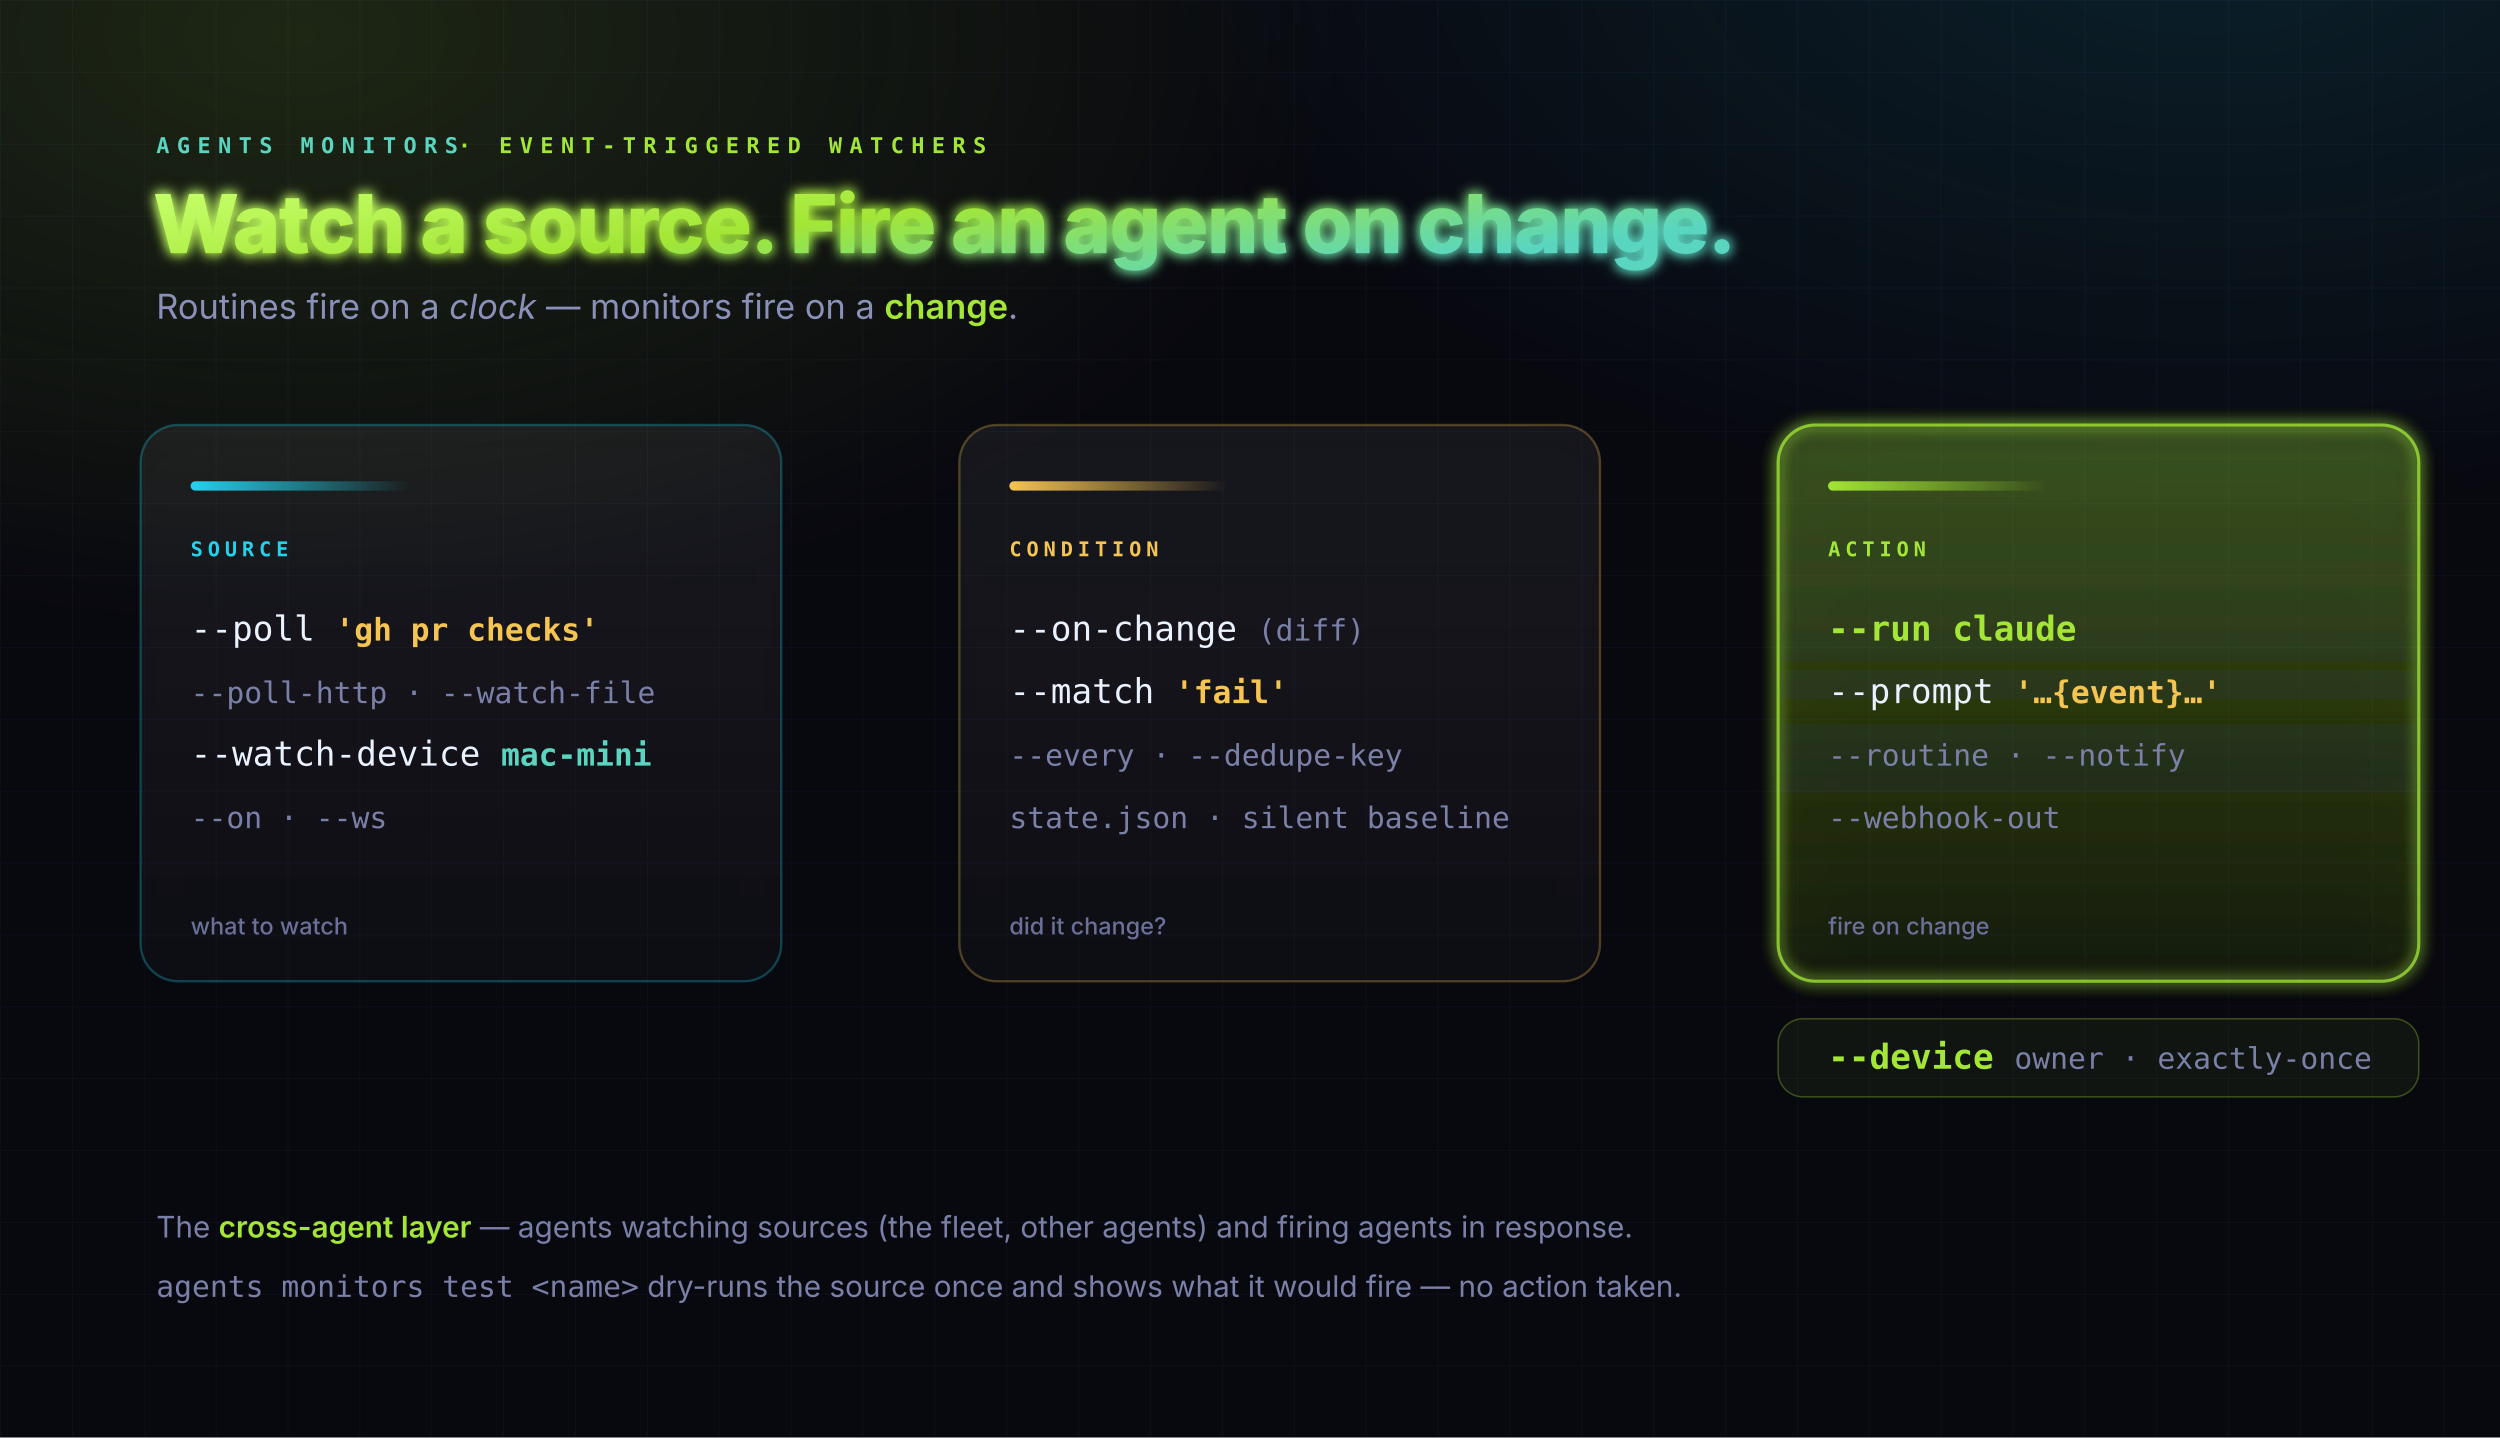
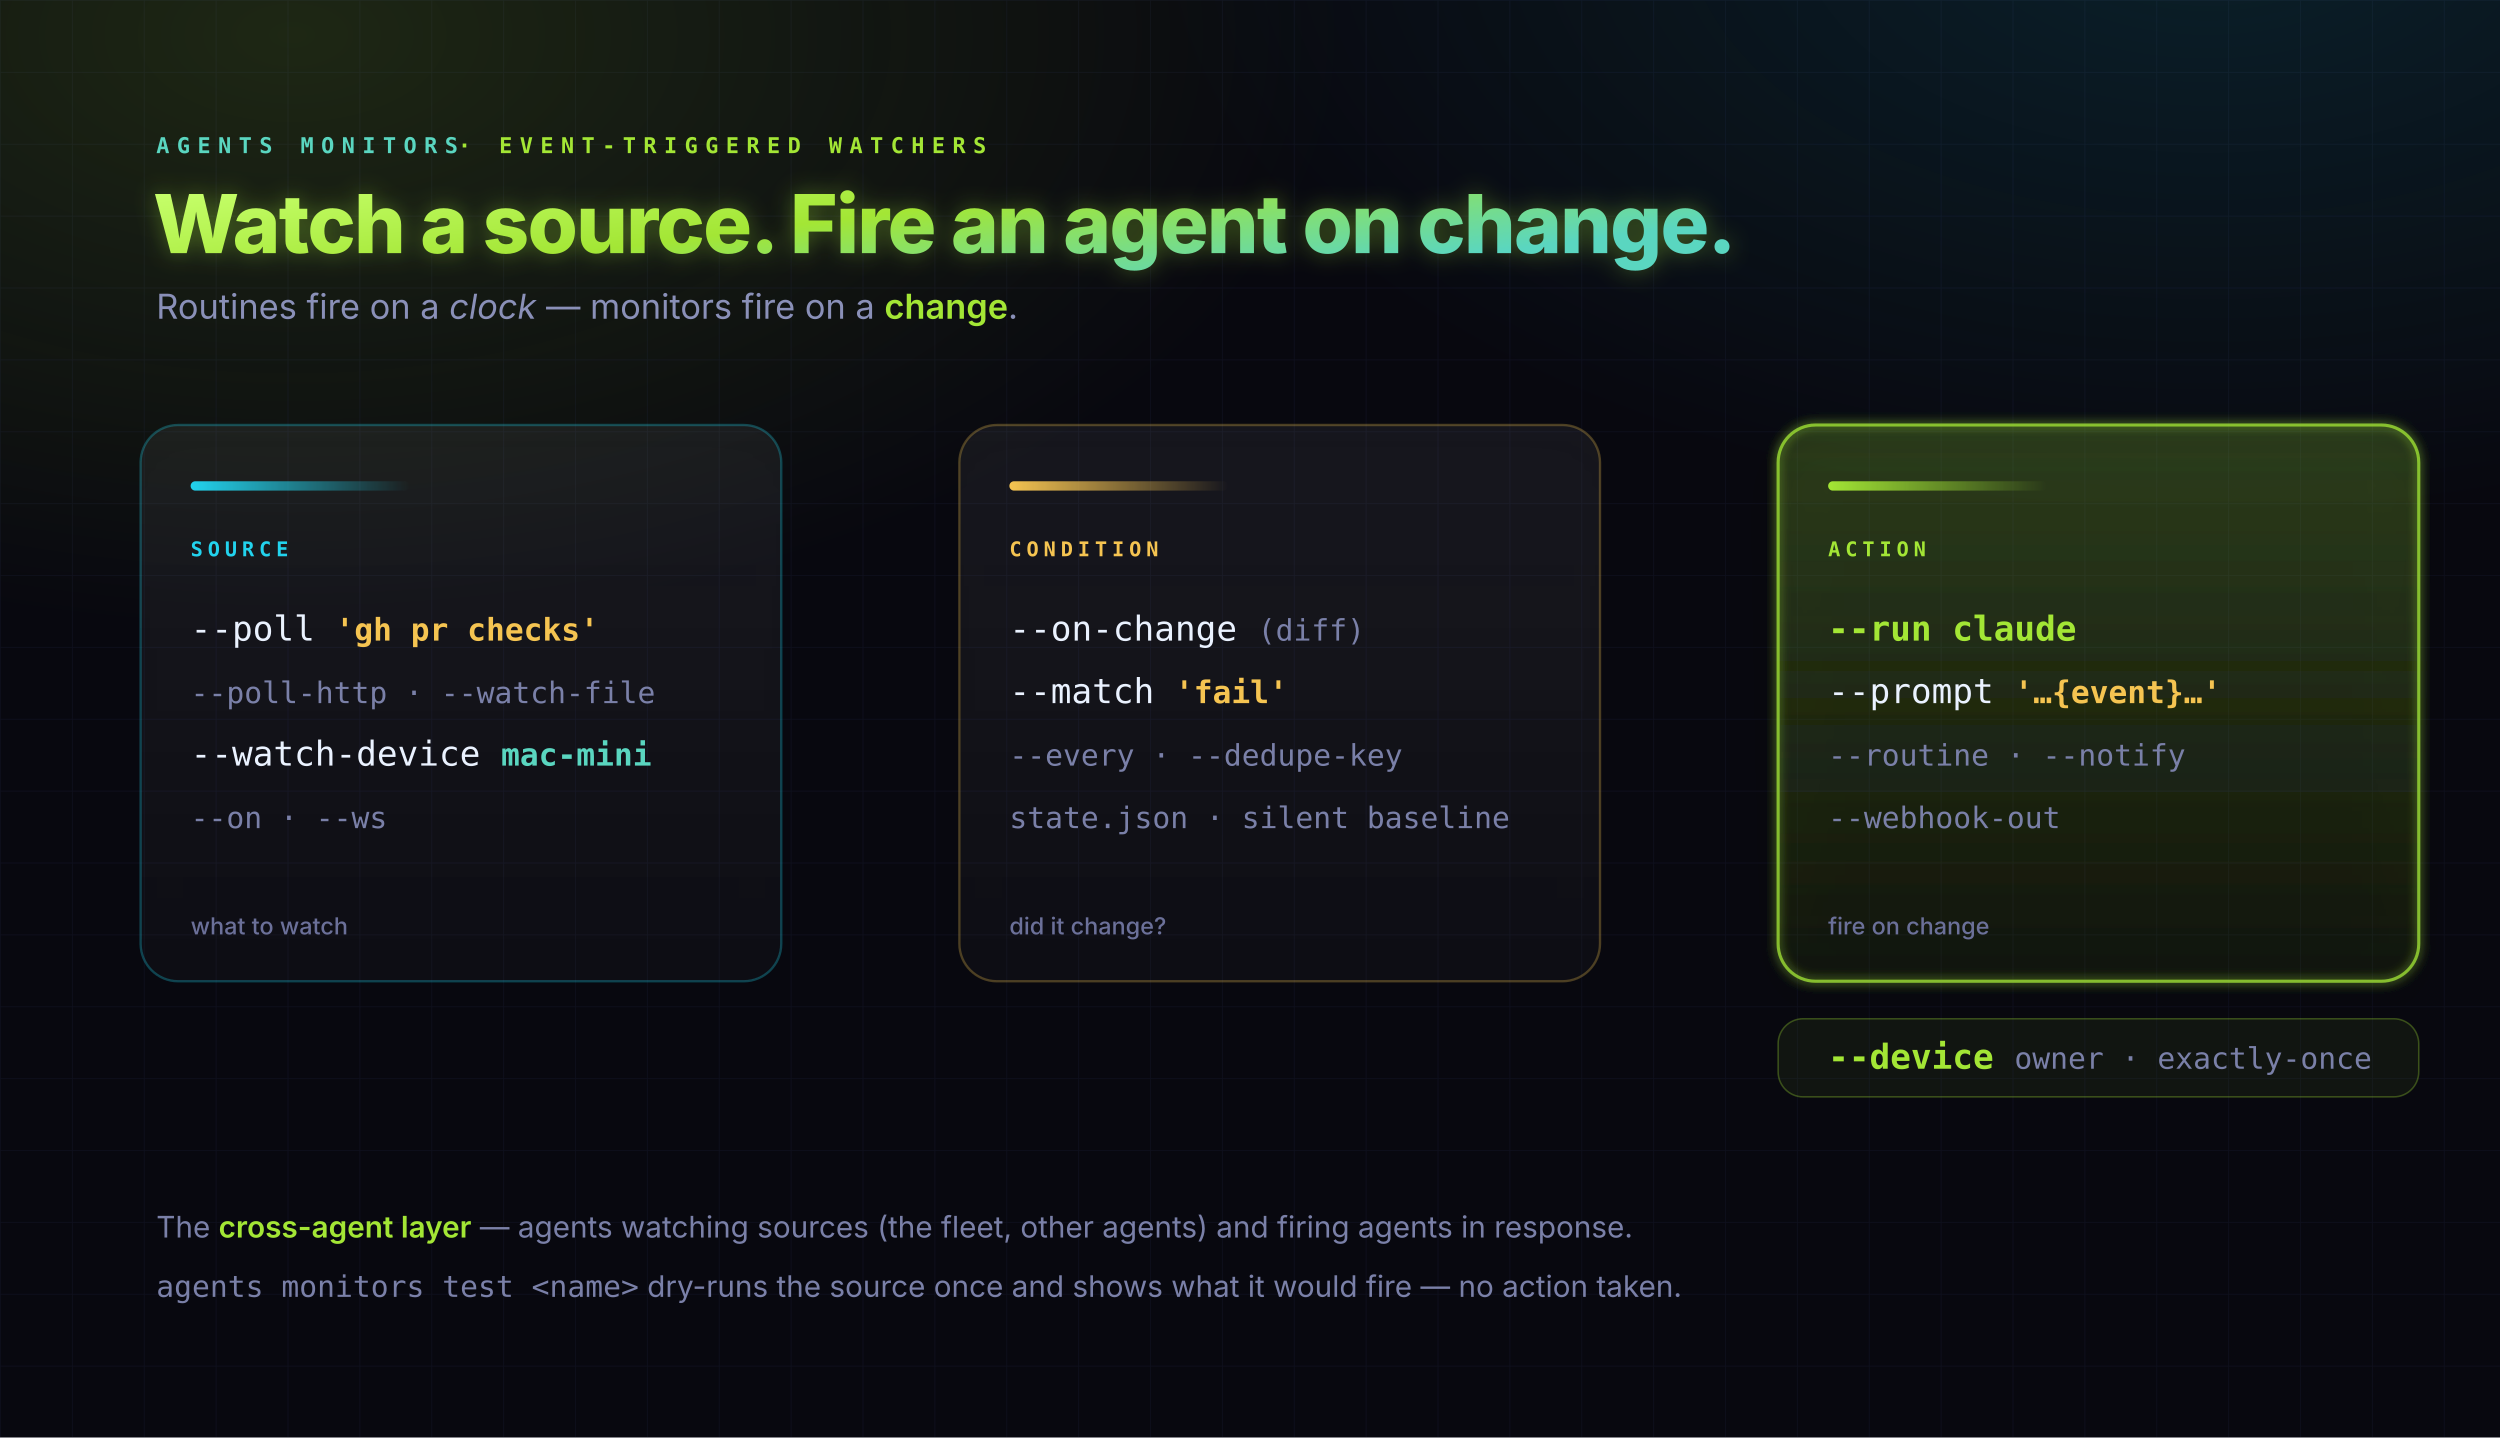
<svg xmlns="http://www.w3.org/2000/svg" viewBox="0 0 1600 920" role="img" aria-label="agents monitors: a watched source (poll a command, an HTTP endpoint, a file, or a fleet device) flows into a condition (changed? matched? deduped by a native state store) that fires an action — run an agent with the event in its prompt, kick a routine, or notify. Pin the owner device for exactly-once. Routines fire on a clock; monitors fire on a change.">
  <defs>
    <radialGradient id="glowLime" cx="12%" cy="2%" r="70%">
      <stop offset="0%" stop-color="#a3e635" stop-opacity="0.14" />
      <stop offset="60%" stop-color="#a3e635" stop-opacity="0" />
    </radialGradient>
    <radialGradient id="glowCyan" cx="88%" cy="-6%" r="70%">
      <stop offset="0%" stop-color="#22d3ee" stop-opacity="0.12" />
      <stop offset="60%" stop-color="#22d3ee" stop-opacity="0" />
    </radialGradient>
    <pattern id="grid" width="46" height="46" patternUnits="userSpaceOnUse">
      <path d="M 46 0 L 0 0 0 46" fill="none" stroke="#6b8dff" stroke-opacity="0.06" stroke-width="1" />
    </pattern>
    <linearGradient id="title" x1="0" y1="0" x2="1" y2="0.4">
      <stop offset="0%" stop-color="#c6ff6b" />
      <stop offset="50%" stop-color="#a3e635" />
      <stop offset="100%" stop-color="#5ad6c0" />
    </linearGradient>
    <linearGradient id="glass" x1="0" y1="0" x2="0" y2="1">
      <stop offset="0%" stop-color="#ffffff" stop-opacity="0.05" />
      <stop offset="100%" stop-color="#ffffff" stop-opacity="0.015" />
    </linearGradient>
    <linearGradient id="glassLime" x1="0" y1="0" x2="0" y2="1">
      <stop offset="0%" stop-color="#a3e635" stop-opacity="0.10" />
      <stop offset="100%" stop-color="#a3e635" stop-opacity="0.02" />
    </linearGradient>
    <linearGradient id="barCyan" x1="0" y1="0" x2="1" y2="0">
      <stop offset="0%" stop-color="#22d3ee" />
      <stop offset="100%" stop-color="#22d3ee" stop-opacity="0" />
    </linearGradient>
    <linearGradient id="barAmber" x1="0" y1="0" x2="1" y2="0">
      <stop offset="0%" stop-color="#f5c451" />
      <stop offset="100%" stop-color="#f5c451" stop-opacity="0" />
    </linearGradient>
    <linearGradient id="barLime" x1="0" y1="0" x2="1" y2="0">
      <stop offset="0%" stop-color="#a3e635" />
      <stop offset="100%" stop-color="#a3e635" stop-opacity="0" />
    </linearGradient>
    <filter id="soft" x="-20%" y="-20%" width="140%" height="150%">
      <feGaussianBlur stdDeviation="18" result="b" />
      <feOffset dy="14" result="o" />
      <feColorMatrix in="o" type="matrix" values="0 0 0 0 0 0 0 0 0 0 0 0 0 0 0 0 0 0 0.5 0" result="s" />
      <feMerge>
        <feMergeNode in="s" />
        <feMergeNode in="SourceGraphic" />
      </feMerge>
    </filter>
    <filter id="neonLime" x="-60%" y="-60%" width="220%" height="220%">
-       <feGaussianBlur stdDeviation="4" result="b" />
+       <feGaussianBlur stdDeviation="3" result="b" />
      <feMerge>
-         <feMergeNode in="b" />
        <feMergeNode in="b" />
        <feMergeNode in="SourceGraphic" />
      </feMerge>
+     </filter>
+     <filter id="halo" x="-30%" y="-60%" width="160%" height="220%">
+       <feGaussianBlur stdDeviation="7" />
    </filter>
    <marker id="ar" viewBox="0 0 10 10" refX="8" refY="5" markerWidth="9" markerHeight="9" orient="auto-start-reverse">
      <path d="M0 0 L10 5 L0 10 z" fill="#a3e635" />
    </marker>
    <style>
      .kick { font: 600 14px ui-monospace,"SF Mono",Menlo,monospace; letter-spacing:.34em; fill:#5ad6c0; }
      .h1 { font: 800 52px Inter,-apple-system,"SF Pro Display",system-ui,sans-serif; letter-spacing:-.02em; }
      .sub { font: 400 22px Inter,-apple-system,system-ui,sans-serif; fill:#8a90b8; }
      .meta { font: 600 13px ui-monospace,"SF Mono",Menlo,monospace; letter-spacing:.24em; }
      .cap { font: 500 15px Inter,-apple-system,system-ui,sans-serif; fill:#6b7099; }
      .m  { font: 500 22px ui-monospace,"SF Mono",Menlo,monospace; fill:#eaf2ff; }
      .mm { font: 500 19px ui-monospace,"SF Mono",Menlo,monospace; fill:#7a80a8; }
      .ml { font: 600 22px ui-monospace,"SF Mono",Menlo,monospace; fill:#a3e635; }
      .str{ font: 600 20px ui-monospace,"SF Mono",Menlo,monospace; fill:#f5c451; }
      .strc{font: 600 20px ui-monospace,"SF Mono",Menlo,monospace; fill:#5ad6c0; }
      .note{ font: 400 19px Inter,-apple-system,system-ui,sans-serif; fill:#7a80a8; }
      .noteA{font: 600 19px Inter,-apple-system,system-ui,sans-serif; fill:#a3e635; }
    </style>
  </defs>
  <rect width="1600" height="920" fill="#08080f" />
  <rect width="1600" height="920" fill="url(#grid)" />
  <rect width="1600" height="920" fill="url(#glowLime)" />
  <rect width="1600" height="920" fill="url(#glowCyan)" />
  <text x="100" y="98" class="kick">AGENTS MONITORS<tspan fill="#a3e635"> · EVENT-TRIGGERED WATCHERS</tspan>
  </text>
-   <text x="98" y="162" class="h1" fill="url(#title)" filter="url(#neonLime)">Watch a source. Fire an agent on change.</text>
+   <text x="98" y="162" class="h1" fill="#a3e635" opacity="0.38" filter="url(#halo)">Watch a source. Fire an agent on change.</text>
+   <text x="98" y="162" class="h1" fill="url(#title)">Watch a source. Fire an agent on change.</text>
  <text x="100" y="204" class="sub">Routines fire on a <tspan fill="#8a90b8" font-style="italic">clock</tspan> — monitors fire on a <tspan fill="#a3e635" font-weight="600">change</tspan>.</text>
  <g filter="url(#soft)">
    <rect x="90" y="272" width="410" height="356" rx="24" fill="url(#glass)" stroke="#22d3ee" stroke-opacity="0.28" stroke-width="1.5" />
  </g>
  <rect x="122" y="308" width="140" height="6" rx="3" fill="url(#barCyan)" />
  <text x="122" y="356" class="meta" fill="#22d3ee">SOURCE</text>
  <text x="122" y="410" class="m">--poll <tspan class="str">'gh pr checks'</tspan>
  </text>
  <text x="122" y="450" class="mm">--poll-http · --watch-file</text>
  <text x="122" y="490" class="m">--watch-device <tspan class="strc">mac-mini</tspan>
  </text>
  <text x="122" y="530" class="mm">--on · --ws</text>
  <text x="122" y="598" class="cap">what to watch</text>
  <line x1="514" y1="450" x2="600" y2="450" stroke="#a3e635" stroke-width="3" marker-end="url(#ar)" filter="url(#neonLime)" />
  <g filter="url(#soft)">
    <rect x="614" y="272" width="410" height="356" rx="24" fill="url(#glass)" stroke="#f5c451" stroke-opacity="0.28" stroke-width="1.5" />
  </g>
  <rect x="646" y="308" width="140" height="6" rx="3" fill="url(#barAmber)" />
  <text x="646" y="356" class="meta" fill="#f5c451">CONDITION</text>
  <text x="646" y="410" class="m">--on-change <tspan class="mm">(diff)</tspan>
  </text>
  <text x="646" y="450" class="m">--match <tspan class="str">'fail'</tspan>
  </text>
  <text x="646" y="490" class="mm">--every · --dedupe-key</text>
  <text x="646" y="530" class="mm">state.json · silent baseline</text>
  <text x="646" y="598" class="cap">did it change?</text>
  <line x1="1038" y1="450" x2="1124" y2="450" stroke="#a3e635" stroke-width="3" marker-end="url(#ar)" filter="url(#neonLime)" />
  <g filter="url(#soft)">
    <rect x="1138" y="272" width="410" height="356" rx="24" fill="url(#glassLime)" stroke="#a3e635" stroke-opacity="0.75" stroke-width="2" filter="url(#neonLime)" />
  </g>
  <rect x="1170" y="308" width="140" height="6" rx="3" fill="url(#barLime)" />
  <text x="1170" y="356" class="meta" fill="#a3e635">ACTION</text>
  <text x="1170" y="410" class="ml">--run claude</text>
  <text x="1170" y="450" class="m">--prompt <tspan class="str">'…{event}…'</tspan>
  </text>
  <text x="1170" y="490" class="mm">--routine · --notify</text>
  <text x="1170" y="530" class="mm">--webhook-out</text>
  <text x="1170" y="598" class="cap">fire on change</text>
  <rect x="1138" y="652" width="410" height="50" rx="16" fill="#a3e635" fill-opacity="0.06" stroke="#a3e635" stroke-opacity="0.3" stroke-width="1" />
  <text x="1170" y="684" class="ml" font-size="19">--device <tspan class="mm">owner · exactly-once</tspan>
  </text>
  <text x="100" y="792" class="note">The <tspan class="noteA">cross-agent layer</tspan> — agents watching sources (the fleet, other agents) and firing agents in response.</text>
  <text x="100" y="830" class="note">
    <tspan class="mm" font-size="17">agents monitors test &lt;name&gt;</tspan>  dry-runs the source once and shows what it would fire — no action taken.</text>
</svg>
